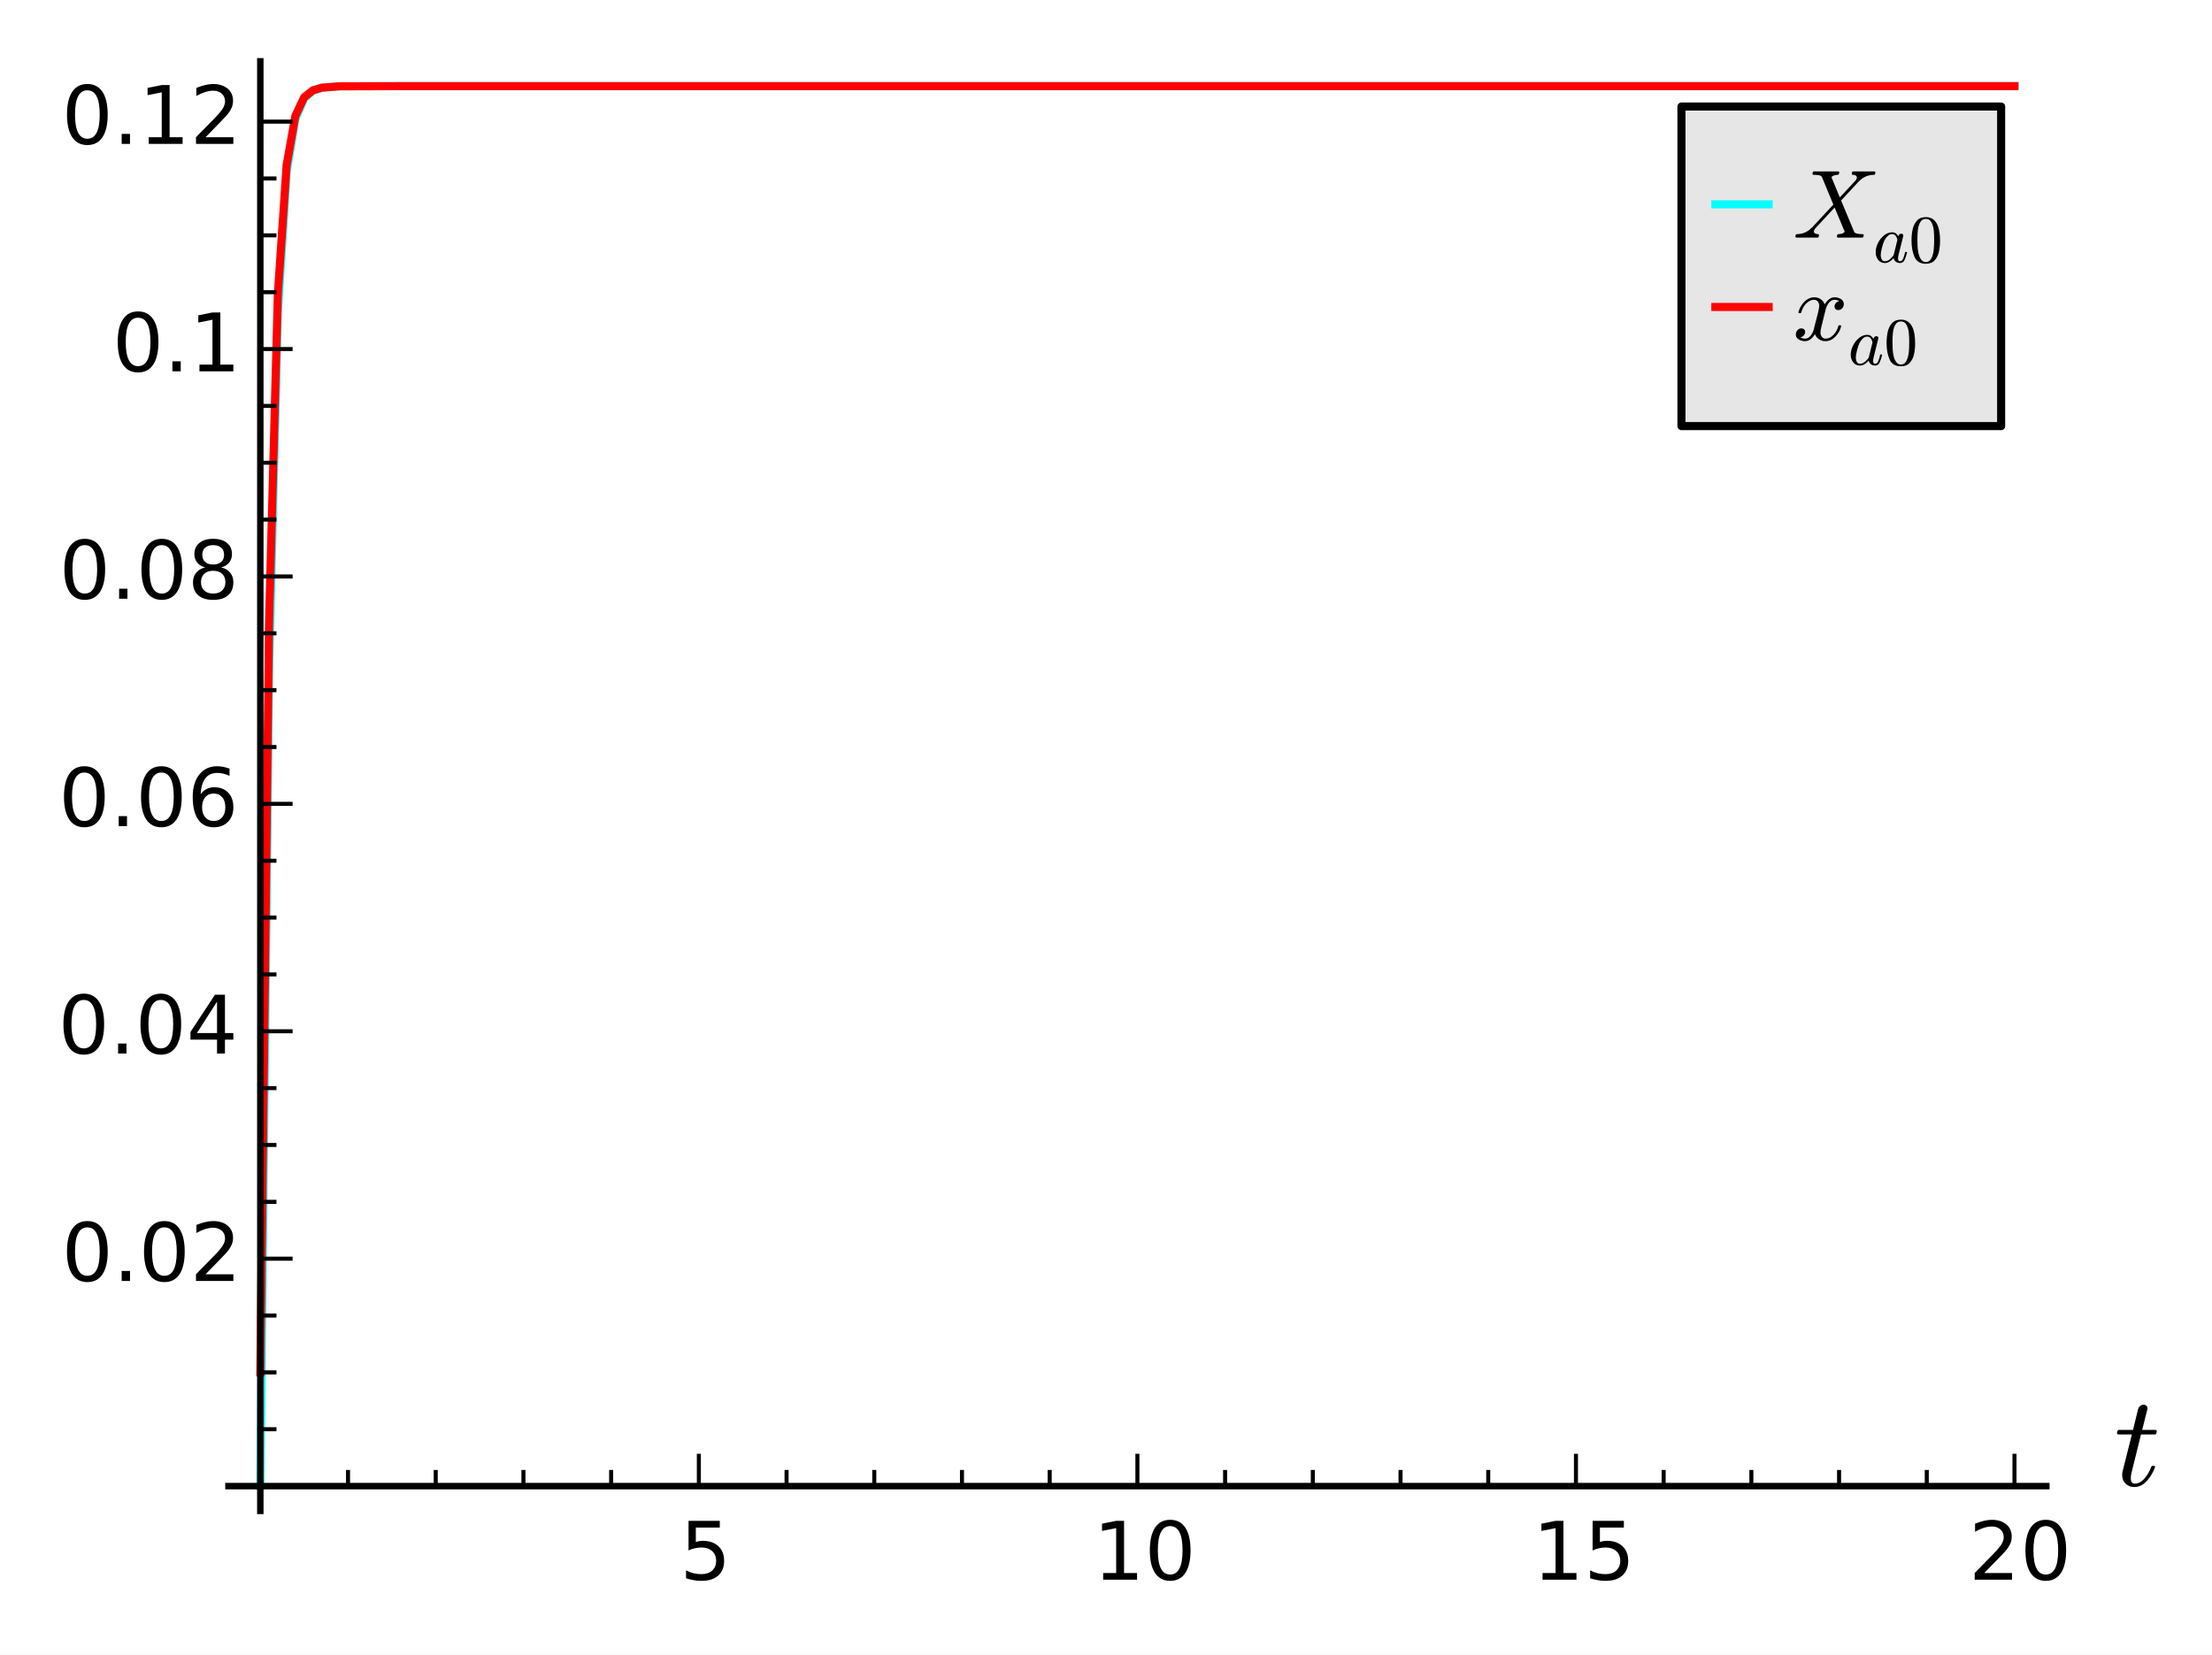
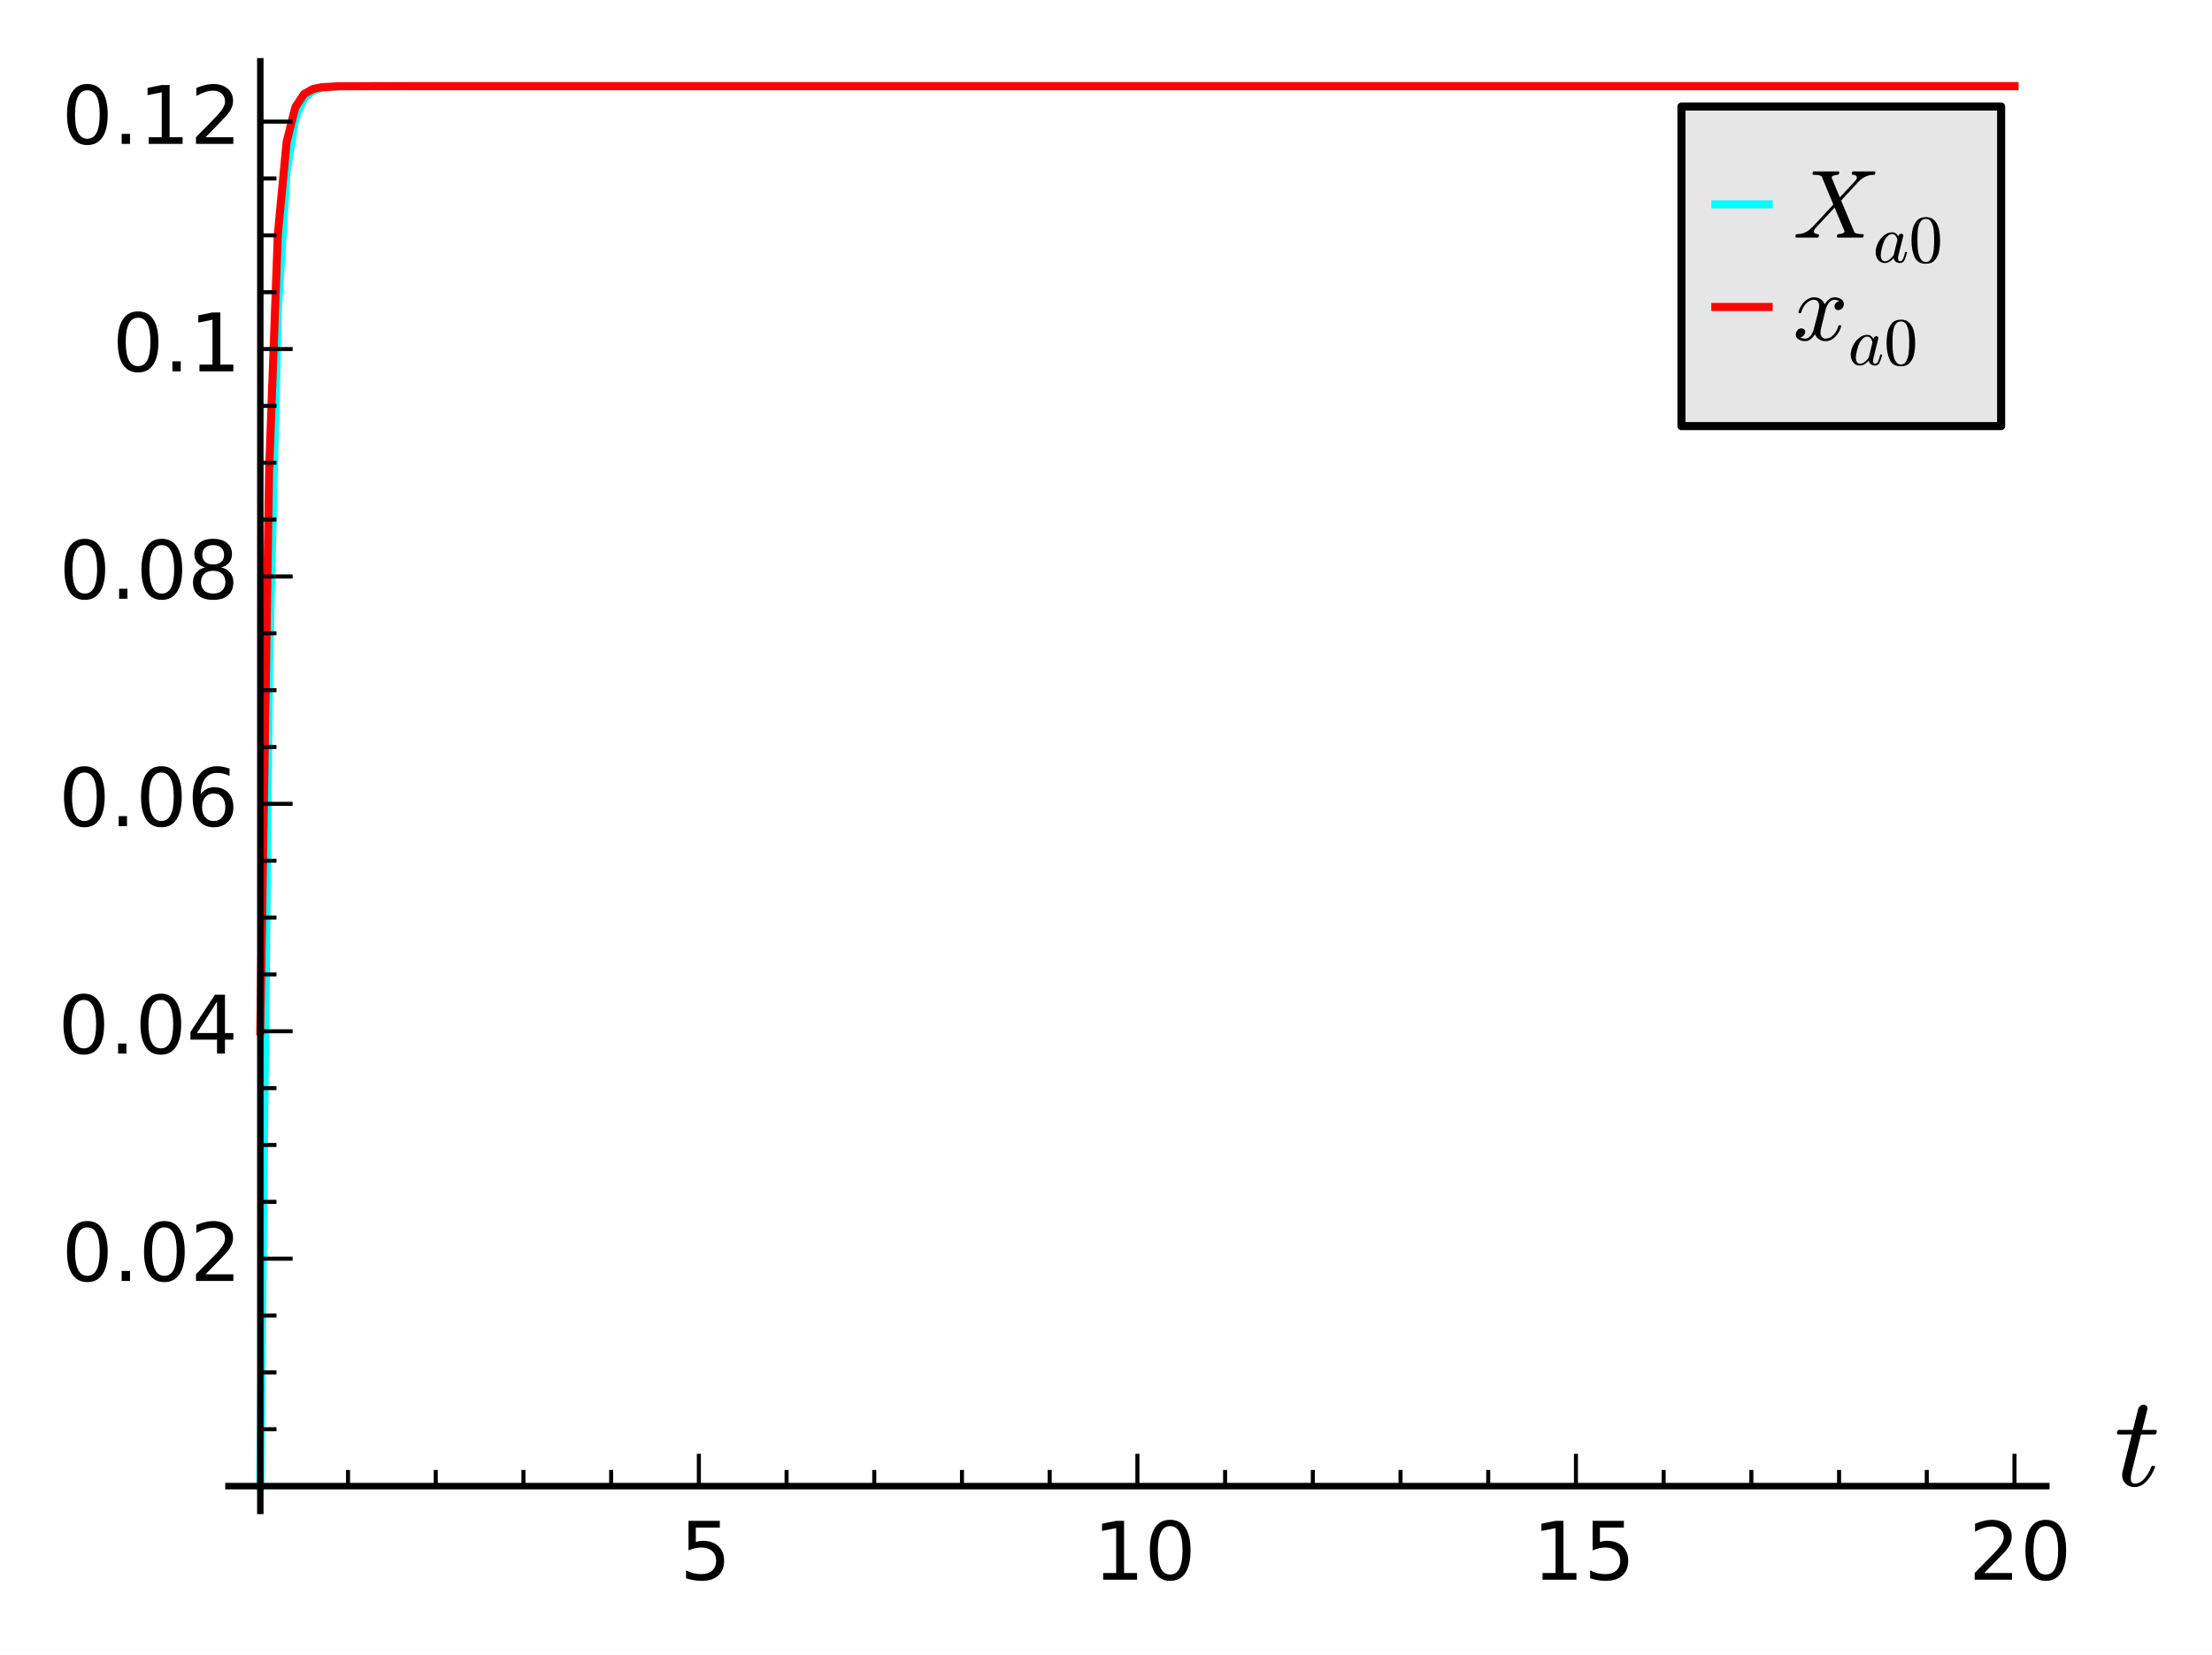
<svg xmlns="http://www.w3.org/2000/svg" xmlns:xlink="http://www.w3.org/1999/xlink" height="205pt" version="1.1" viewBox="0 0 274 205" width="274pt">
  <defs>
    <style type="text/css">
*{stroke-linecap:butt;stroke-linejoin:round;}
  </style>
  </defs>
  <g id="figure_1">
    <g id="patch_1">
      <path d=" M0 205.012 L275 205.012 L275 0 L0 0 z " style="fill:#ffffff;" />
    </g>
    <g id="axes_1">
      <g id="patch_2">
        <path d=" M27.899 187.603 L253.88 187.603 L253.88 7.2 L27.899 7.2 z " style="fill:#ffffff;" />
      </g>
      <g id="line2d_1">
-         <path clip-path="url(#p587863dc02)" d=" M32.245 184.134 L33.332 82.858 L34.418 38.788 L35.505 21.367 L36.591 14.705 L37.678 12.187 L38.764 11.24 L39.85 10.883 L42.023 10.7 L49.628 10.669 L249.534 10.669 L249.534 10.669" style="fill:none;stroke:#00ffff;stroke-linecap:square;" />
+         <path clip-path="url(#p587863dc02)" d=" M32.245 184.134 L33.332 81.934 L34.418 38.354 L35.505 21.215 L36.591 14.658 L37.678 12.174 L38.764 11.237 L39.85 10.883 L42.023 10.7 L49.628 10.669 L249.534 10.669 L249.534 10.669" style="fill:none;stroke:#00ffff;stroke-linecap:square;" />
      </g>
      <g id="line2d_2">
-         <path clip-path="url(#p587863dc02)" d=" M32.245 170.045 L33.332 76.897 L34.418 36.415 L35.505 20.443 L36.591 14.348 L37.678 12.05 L38.764 11.187 L39.85 10.863 L42.023 10.697 L50.715 10.669 L249.534 10.669 L249.534 10.669" style="fill:none;stroke:#ff0000;stroke-linecap:square;" />
+         <path clip-path="url(#p587863dc02)" d=" M32.245 127.779 L33.332 58.422 L34.418 29.042 L35.505 17.593 L36.591 13.259 L37.678 11.635 L38.764 11.029 L39.85 10.803 L42.023 10.688 L53.974 10.669 L249.534 10.669 L249.534 10.669" style="fill:none;stroke:#ff0000;stroke-linecap:square;" />
      </g>
      <g id="matplotlib.axis_1">
        <g id="xtick_1">
          <g id="line2d_3">
            <defs>
              <path d=" M0 0 L0 -4" id="m93b0483c22" style="stroke:#000000;stroke-width:0.5;" />
            </defs>
            <g>
              <use style="stroke:#000000;stroke-width:0.5;" x="32.245" xlink:href="#m93b0483c22" y="184.134" />
            </g>
          </g>
        </g>
        <g id="xtick_2">
          <g id="line2d_4">
            <g>
              <use style="stroke:#000000;stroke-width:0.5;" x="86.567" xlink:href="#m93b0483c22" y="184.134" />
            </g>
          </g>
          <g id="text_1">
            <defs>
              <path d=" M10.797 72.906 L49.516 72.906 L49.516 64.594 L19.828 64.594 L19.828 46.734 Q21.969 47.469 24.109 47.828 Q26.266 48.188 28.422 48.188 Q40.625 48.188 47.75 41.5 Q54.891 34.812 54.891 23.391 Q54.891 11.625 47.562 5.094 Q40.234 -1.422 26.906 -1.422 Q22.312 -1.422 17.547 -0.641 Q12.797 0.141 7.719 1.703 L7.719 11.625 Q12.109 9.234 16.797 8.062 Q21.484 6.891 26.703 6.891 Q35.156 6.891 40.078 11.328 Q45.016 15.766 45.016 23.391 Q45.016 31 40.078 35.438 Q35.156 39.891 26.703 39.891 Q22.75 39.891 18.812 39.016 Q14.891 38.141 10.797 36.281 z " id="BitstreamVeraSans-Roman-35" />
            </defs>
            <g transform="translate(84.20886 195.7322)scale(0.1 -0.1)">
              <use xlink:href="#BitstreamVeraSans-Roman-35" />
            </g>
          </g>
        </g>
        <g id="xtick_3">
          <g id="line2d_5">
            <g>
              <use style="stroke:#000000;stroke-width:0.5;" x="140.89" xlink:href="#m93b0483c22" y="184.134" />
            </g>
          </g>
          <g id="text_2">
            <defs>
              <path d=" M31.781 66.406 Q24.172 66.406 20.328 58.906 Q16.5 51.422 16.5 36.375 Q16.5 21.391 20.328 13.891 Q24.172 6.391 31.781 6.391 Q39.453 6.391 43.281 13.891 Q47.125 21.391 47.125 36.375 Q47.125 51.422 43.281 58.906 Q39.453 66.406 31.781 66.406 M31.781 74.219 Q44.047 74.219 50.516 64.516 Q56.984 54.828 56.984 36.375 Q56.984 17.969 50.516 8.266 Q44.047 -1.422 31.781 -1.422 Q19.531 -1.422 13.062 8.266 Q6.594 17.969 6.594 36.375 Q6.594 54.828 13.062 64.516 Q19.531 74.219 31.781 74.219" id="BitstreamVeraSans-Roman-30" />
              <path d=" M12.406 8.297 L28.516 8.297 L28.516 63.922 L10.984 60.406 L10.984 69.391 L28.422 72.906 L38.281 72.906 L38.281 8.297 L54.391 8.297 L54.391 0 L12.406 0 z " id="BitstreamVeraSans-Roman-31" />
            </defs>
            <g transform="translate(135.4084 195.7322)scale(0.1 -0.1)">
              <use xlink:href="#BitstreamVeraSans-Roman-31" />
              <use x="63.623" xlink:href="#BitstreamVeraSans-Roman-30" />
            </g>
          </g>
        </g>
        <g id="xtick_4">
          <g id="line2d_6">
            <g>
              <use style="stroke:#000000;stroke-width:0.5;" x="195.212" xlink:href="#m93b0483c22" y="184.134" />
            </g>
          </g>
          <g id="text_3">
            <g transform="translate(189.8352 195.7322)scale(0.1 -0.1)">
              <use xlink:href="#BitstreamVeraSans-Roman-31" />
              <use x="63.623" xlink:href="#BitstreamVeraSans-Roman-35" />
            </g>
          </g>
        </g>
        <g id="xtick_5">
          <g id="line2d_7">
            <g>
              <use style="stroke:#000000;stroke-width:0.5;" x="249.534" xlink:href="#m93b0483c22" y="184.134" />
            </g>
          </g>
          <g id="text_4">
            <defs>
              <path d=" M19.188 8.297 L53.609 8.297 L53.609 0 L7.328 0 L7.328 8.297 Q12.938 14.109 22.625 23.891 Q32.328 33.688 34.812 36.531 Q39.547 41.844 41.422 45.531 Q43.312 49.219 43.312 52.781 Q43.312 58.594 39.234 62.25 Q35.156 65.922 28.609 65.922 Q23.969 65.922 18.812 64.312 Q13.672 62.703 7.812 59.422 L7.812 69.391 Q13.766 71.781 18.938 73 Q24.125 74.219 28.422 74.219 Q39.75 74.219 46.484 68.547 Q53.219 62.891 53.219 53.422 Q53.219 48.922 51.531 44.891 Q49.859 40.875 45.406 35.406 Q44.188 33.984 37.641 27.219 Q31.109 20.453 19.188 8.297" id="BitstreamVeraSans-Roman-32" />
            </defs>
            <g transform="translate(243.8698 195.7322)scale(0.1 -0.1)">
              <use xlink:href="#BitstreamVeraSans-Roman-32" />
              <use x="63.623" xlink:href="#BitstreamVeraSans-Roman-30" />
            </g>
          </g>
        </g>
        <g id="xtick_6">
          <g id="line2d_8">
            <defs>
              <path d=" M0 0 L0 -2" id="m177f7580d0" style="stroke:#000000;stroke-width:0.5;" />
            </defs>
            <g>
              <use style="stroke:#000000;stroke-width:0.5;" x="43.11" xlink:href="#m177f7580d0" y="184.134" />
            </g>
          </g>
        </g>
        <g id="xtick_7">
          <g id="line2d_9">
            <g>
              <use style="stroke:#000000;stroke-width:0.5;" x="53.974" xlink:href="#m177f7580d0" y="184.134" />
            </g>
          </g>
        </g>
        <g id="xtick_8">
          <g id="line2d_10">
            <g>
              <use style="stroke:#000000;stroke-width:0.5;" x="64.839" xlink:href="#m177f7580d0" y="184.134" />
            </g>
          </g>
        </g>
        <g id="xtick_9">
          <g id="line2d_11">
            <g>
              <use style="stroke:#000000;stroke-width:0.5;" x="75.703" xlink:href="#m177f7580d0" y="184.134" />
            </g>
          </g>
        </g>
        <g id="xtick_10">
          <g id="line2d_12">
            <g>
              <use style="stroke:#000000;stroke-width:0.5;" x="97.432" xlink:href="#m177f7580d0" y="184.134" />
            </g>
          </g>
        </g>
        <g id="xtick_11">
          <g id="line2d_13">
            <g>
              <use style="stroke:#000000;stroke-width:0.5;" x="108.296" xlink:href="#m177f7580d0" y="184.134" />
            </g>
          </g>
        </g>
        <g id="xtick_12">
          <g id="line2d_14">
            <g>
              <use style="stroke:#000000;stroke-width:0.5;" x="119.161" xlink:href="#m177f7580d0" y="184.134" />
            </g>
          </g>
        </g>
        <g id="xtick_13">
          <g id="line2d_15">
            <g>
              <use style="stroke:#000000;stroke-width:0.5;" x="130.025" xlink:href="#m177f7580d0" y="184.134" />
            </g>
          </g>
        </g>
        <g id="xtick_14">
          <g id="line2d_16">
            <g>
              <use style="stroke:#000000;stroke-width:0.5;" x="151.754" xlink:href="#m177f7580d0" y="184.134" />
            </g>
          </g>
        </g>
        <g id="xtick_15">
          <g id="line2d_17">
            <g>
              <use style="stroke:#000000;stroke-width:0.5;" x="162.618" xlink:href="#m177f7580d0" y="184.134" />
            </g>
          </g>
        </g>
        <g id="xtick_16">
          <g id="line2d_18">
            <g>
              <use style="stroke:#000000;stroke-width:0.5;" x="173.483" xlink:href="#m177f7580d0" y="184.134" />
            </g>
          </g>
        </g>
        <g id="xtick_17">
          <g id="line2d_19">
            <g>
              <use style="stroke:#000000;stroke-width:0.5;" x="184.347" xlink:href="#m177f7580d0" y="184.134" />
            </g>
          </g>
        </g>
        <g id="xtick_18">
          <g id="line2d_20">
            <g>
              <use style="stroke:#000000;stroke-width:0.5;" x="206.076" xlink:href="#m177f7580d0" y="184.134" />
            </g>
          </g>
        </g>
        <g id="xtick_19">
          <g id="line2d_21">
            <g>
              <use style="stroke:#000000;stroke-width:0.5;" x="216.941" xlink:href="#m177f7580d0" y="184.134" />
            </g>
          </g>
        </g>
        <g id="xtick_20">
          <g id="line2d_22">
            <g>
              <use style="stroke:#000000;stroke-width:0.5;" x="227.805" xlink:href="#m177f7580d0" y="184.134" />
            </g>
          </g>
        </g>
        <g id="xtick_21">
          <g id="line2d_23">
            <g>
              <use style="stroke:#000000;stroke-width:0.5;" x="238.669" xlink:href="#m177f7580d0" y="184.134" />
            </g>
          </g>
        </g>
        <g id="text_5">
          <defs>
            <path d=" M6.203 8.109 Q6.203 9.578 6.5 10.891 L13.719 39.594 L3.219 39.594 Q2.203 39.594 2.203 40.922 Q2.594 43.109 3.516 43.109 L14.594 43.109 L18.609 59.422 Q19 60.75 20.172 61.672 Q21.344 62.594 22.797 62.594 Q24.078 62.594 24.922 61.828 Q25.781 61.078 25.781 59.812 Q25.781 59.516 25.75 59.344 Q25.734 59.188 25.688 58.984 L21.688 43.109 L31.984 43.109 Q33.016 43.109 33.016 41.797 Q32.953 41.547 32.812 40.953 Q32.672 40.375 32.422 39.984 Q32.172 39.594 31.688 39.594 L20.797 39.594 L13.625 10.688 Q12.891 7.859 12.891 5.812 Q12.891 1.516 15.828 1.516 Q20.219 1.516 23.609 5.641 Q27 9.766 28.812 14.703 Q29.203 15.281 29.594 15.281 L30.812 15.281 Q31.203 15.281 31.438 15.016 Q31.688 14.75 31.688 14.406 Q31.688 14.203 31.594 14.109 Q29.391 8.062 25.188 3.469 Q21 -1.125 15.578 -1.125 Q11.625 -1.125 8.906 1.453 Q6.203 4.047 6.203 8.109" id="Cmmi10-74" />
          </defs>
          <g transform="translate(261.8797 184.1338)scale(0.16 -0.16)">
            <use transform="translate(0.0 0.40625)" xlink:href="#Cmmi10-74" />
          </g>
        </g>
      </g>
      <g id="matplotlib.axis_2">
        <g id="ytick_1">
          <g id="line2d_24">
            <defs>
              <path d=" M0 0 L4 0" id="m728421d6d4" style="stroke:#000000;stroke-width:0.5;" />
            </defs>
            <g>
              <use style="stroke:#000000;stroke-width:0.5;" x="32.245" xlink:href="#m728421d6d4" y="184.134" />
            </g>
          </g>
        </g>
        <g id="ytick_2">
          <g id="line2d_25">
            <g>
              <use style="stroke:#000000;stroke-width:0.5;" x="32.245" xlink:href="#m728421d6d4" y="155.957" />
            </g>
          </g>
          <g id="text_6">
            <defs>
              <path d=" M10.688 12.406 L21 12.406 L21 0 L10.688 0 z " id="BitstreamVeraSans-Roman-2e" />
            </defs>
            <g transform="translate(7.640625 158.716)scale(0.1 -0.1)">
              <use xlink:href="#BitstreamVeraSans-Roman-30" />
              <use x="63.623" xlink:href="#BitstreamVeraSans-Roman-2e" />
              <use x="95.41" xlink:href="#BitstreamVeraSans-Roman-30" />
              <use x="159.033" xlink:href="#BitstreamVeraSans-Roman-32" />
            </g>
          </g>
        </g>
        <g id="ytick_3">
          <g id="line2d_26">
            <g>
              <use style="stroke:#000000;stroke-width:0.5;" x="32.245" xlink:href="#m728421d6d4" y="127.779" />
            </g>
          </g>
          <g id="text_7">
            <defs>
              <path d=" M37.797 64.312 L12.891 25.391 L37.797 25.391 z  M35.203 72.906 L47.609 72.906 L47.609 25.391 L58.016 25.391 L58.016 17.188 L47.609 17.188 L47.609 0 L37.797 0 L37.797 17.188 L4.891 17.188 L4.891 26.703 z " id="BitstreamVeraSans-Roman-34" />
            </defs>
            <g transform="translate(7.2 130.5388)scale(0.1 -0.1)">
              <use xlink:href="#BitstreamVeraSans-Roman-30" />
              <use x="63.623" xlink:href="#BitstreamVeraSans-Roman-2e" />
              <use x="95.41" xlink:href="#BitstreamVeraSans-Roman-30" />
              <use x="159.033" xlink:href="#BitstreamVeraSans-Roman-34" />
            </g>
          </g>
        </g>
        <g id="ytick_4">
          <g id="line2d_27">
            <g>
              <use style="stroke:#000000;stroke-width:0.5;" x="32.245" xlink:href="#m728421d6d4" y="99.602" />
            </g>
          </g>
          <g id="text_8">
            <defs>
              <path d=" M33.016 40.375 Q26.375 40.375 22.484 35.828 Q18.609 31.297 18.609 23.391 Q18.609 15.531 22.484 10.953 Q26.375 6.391 33.016 6.391 Q39.656 6.391 43.531 10.953 Q47.406 15.531 47.406 23.391 Q47.406 31.297 43.531 35.828 Q39.656 40.375 33.016 40.375 M52.594 71.297 L52.594 62.312 Q48.875 64.062 45.094 64.984 Q41.312 65.922 37.594 65.922 Q27.828 65.922 22.672 59.328 Q17.531 52.734 16.797 39.406 Q19.672 43.656 24.016 45.922 Q28.375 48.188 33.594 48.188 Q44.578 48.188 50.953 41.516 Q57.328 34.859 57.328 23.391 Q57.328 12.156 50.688 5.359 Q44.047 -1.422 33.016 -1.422 Q20.359 -1.422 13.672 8.266 Q6.984 17.969 6.984 36.375 Q6.984 53.656 15.188 63.938 Q23.391 74.219 37.203 74.219 Q40.922 74.219 44.703 73.484 Q48.484 72.75 52.594 71.297" id="BitstreamVeraSans-Roman-36" />
            </defs>
            <g transform="translate(7.26875 102.3616)scale(0.1 -0.1)">
              <use xlink:href="#BitstreamVeraSans-Roman-30" />
              <use x="63.623" xlink:href="#BitstreamVeraSans-Roman-2e" />
              <use x="95.41" xlink:href="#BitstreamVeraSans-Roman-30" />
              <use x="159.033" xlink:href="#BitstreamVeraSans-Roman-36" />
            </g>
          </g>
        </g>
        <g id="ytick_5">
          <g id="line2d_28">
            <g>
              <use style="stroke:#000000;stroke-width:0.5;" x="32.245" xlink:href="#m728421d6d4" y="71.425" />
            </g>
          </g>
          <g id="text_9">
            <defs>
              <path d=" M31.781 34.625 Q24.75 34.625 20.719 30.859 Q16.703 27.094 16.703 20.516 Q16.703 13.922 20.719 10.156 Q24.75 6.391 31.781 6.391 Q38.812 6.391 42.859 10.172 Q46.922 13.969 46.922 20.516 Q46.922 27.094 42.891 30.859 Q38.875 34.625 31.781 34.625 M21.922 38.812 Q15.578 40.375 12.031 44.719 Q8.5 49.078 8.5 55.328 Q8.5 64.062 14.719 69.141 Q20.953 74.219 31.781 74.219 Q42.672 74.219 48.875 69.141 Q55.078 64.062 55.078 55.328 Q55.078 49.078 51.531 44.719 Q48 40.375 41.703 38.812 Q48.828 37.156 52.797 32.312 Q56.781 27.484 56.781 20.516 Q56.781 9.906 50.312 4.234 Q43.844 -1.422 31.781 -1.422 Q19.734 -1.422 13.25 4.234 Q6.781 9.906 6.781 20.516 Q6.781 27.484 10.781 32.312 Q14.797 37.156 21.922 38.812 M18.312 54.391 Q18.312 48.734 21.844 45.562 Q25.391 42.391 31.781 42.391 Q38.141 42.391 41.719 45.562 Q45.312 48.734 45.312 54.391 Q45.312 60.062 41.719 63.234 Q38.141 66.406 31.781 66.406 Q25.391 66.406 21.844 63.234 Q18.312 60.062 18.312 54.391" id="BitstreamVeraSans-Roman-38" />
            </defs>
            <g transform="translate(7.323437 74.18439)scale(0.1 -0.1)">
              <use xlink:href="#BitstreamVeraSans-Roman-30" />
              <use x="63.623" xlink:href="#BitstreamVeraSans-Roman-2e" />
              <use x="95.41" xlink:href="#BitstreamVeraSans-Roman-30" />
              <use x="159.033" xlink:href="#BitstreamVeraSans-Roman-38" />
            </g>
          </g>
        </g>
        <g id="ytick_6">
          <g id="line2d_29">
            <g>
              <use style="stroke:#000000;stroke-width:0.5;" x="32.245" xlink:href="#m728421d6d4" y="43.248" />
            </g>
          </g>
          <g id="text_10">
            <g transform="translate(13.925 46.0072)scale(0.1 -0.1)">
              <use xlink:href="#BitstreamVeraSans-Roman-30" />
              <use x="63.623" xlink:href="#BitstreamVeraSans-Roman-2e" />
              <use x="95.41" xlink:href="#BitstreamVeraSans-Roman-31" />
            </g>
          </g>
        </g>
        <g id="ytick_7">
          <g id="line2d_30">
            <g>
              <use style="stroke:#000000;stroke-width:0.5;" x="32.245" xlink:href="#m728421d6d4" y="15.071" />
            </g>
          </g>
          <g id="text_11">
            <g transform="translate(7.640625 17.83001)scale(0.1 -0.1)">
              <use xlink:href="#BitstreamVeraSans-Roman-30" />
              <use x="63.623" xlink:href="#BitstreamVeraSans-Roman-2e" />
              <use x="95.41" xlink:href="#BitstreamVeraSans-Roman-31" />
              <use x="159.033" xlink:href="#BitstreamVeraSans-Roman-32" />
            </g>
          </g>
        </g>
        <g id="ytick_8">
          <g id="line2d_31">
            <defs>
              <path d=" M0 0 L2 0" id="mf0c55a9a47" style="stroke:#000000;stroke-width:0.5;" />
            </defs>
            <g>
              <use style="stroke:#000000;stroke-width:0.5;" x="32.245" xlink:href="#mf0c55a9a47" y="177.089" />
            </g>
          </g>
        </g>
        <g id="ytick_9">
          <g id="line2d_32">
            <g>
              <use style="stroke:#000000;stroke-width:0.5;" x="32.245" xlink:href="#mf0c55a9a47" y="170.045" />
            </g>
          </g>
        </g>
        <g id="ytick_10">
          <g id="line2d_33">
            <g>
              <use style="stroke:#000000;stroke-width:0.5;" x="32.245" xlink:href="#mf0c55a9a47" y="163.001" />
            </g>
          </g>
        </g>
        <g id="ytick_11">
          <g id="line2d_34">
            <g>
              <use style="stroke:#000000;stroke-width:0.5;" x="32.245" xlink:href="#mf0c55a9a47" y="148.912" />
            </g>
          </g>
        </g>
        <g id="ytick_12">
          <g id="line2d_35">
            <g>
              <use style="stroke:#000000;stroke-width:0.5;" x="32.245" xlink:href="#mf0c55a9a47" y="141.868" />
            </g>
          </g>
        </g>
        <g id="ytick_13">
          <g id="line2d_36">
            <g>
              <use style="stroke:#000000;stroke-width:0.5;" x="32.245" xlink:href="#mf0c55a9a47" y="134.824" />
            </g>
          </g>
        </g>
        <g id="ytick_14">
          <g id="line2d_37">
            <g>
              <use style="stroke:#000000;stroke-width:0.5;" x="32.245" xlink:href="#mf0c55a9a47" y="120.735" />
            </g>
          </g>
        </g>
        <g id="ytick_15">
          <g id="line2d_38">
            <g>
              <use style="stroke:#000000;stroke-width:0.5;" x="32.245" xlink:href="#mf0c55a9a47" y="113.691" />
            </g>
          </g>
        </g>
        <g id="ytick_16">
          <g id="line2d_39">
            <g>
              <use style="stroke:#000000;stroke-width:0.5;" x="32.245" xlink:href="#mf0c55a9a47" y="106.647" />
            </g>
          </g>
        </g>
        <g id="ytick_17">
          <g id="line2d_40">
            <g>
              <use style="stroke:#000000;stroke-width:0.5;" x="32.245" xlink:href="#mf0c55a9a47" y="92.558" />
            </g>
          </g>
        </g>
        <g id="ytick_18">
          <g id="line2d_41">
            <g>
              <use style="stroke:#000000;stroke-width:0.5;" x="32.245" xlink:href="#mf0c55a9a47" y="85.514" />
            </g>
          </g>
        </g>
        <g id="ytick_19">
          <g id="line2d_42">
            <g>
              <use style="stroke:#000000;stroke-width:0.5;" x="32.245" xlink:href="#mf0c55a9a47" y="78.469" />
            </g>
          </g>
        </g>
        <g id="ytick_20">
          <g id="line2d_43">
            <g>
              <use style="stroke:#000000;stroke-width:0.5;" x="32.245" xlink:href="#mf0c55a9a47" y="64.381" />
            </g>
          </g>
        </g>
        <g id="ytick_21">
          <g id="line2d_44">
            <g>
              <use style="stroke:#000000;stroke-width:0.5;" x="32.245" xlink:href="#mf0c55a9a47" y="57.336" />
            </g>
          </g>
        </g>
        <g id="ytick_22">
          <g id="line2d_45">
            <g>
              <use style="stroke:#000000;stroke-width:0.5;" x="32.245" xlink:href="#mf0c55a9a47" y="50.292" />
            </g>
          </g>
        </g>
        <g id="ytick_23">
          <g id="line2d_46">
            <g>
              <use style="stroke:#000000;stroke-width:0.5;" x="32.245" xlink:href="#mf0c55a9a47" y="36.204" />
            </g>
          </g>
        </g>
        <g id="ytick_24">
          <g id="line2d_47">
            <g>
              <use style="stroke:#000000;stroke-width:0.5;" x="32.245" xlink:href="#mf0c55a9a47" y="29.159" />
            </g>
          </g>
        </g>
        <g id="ytick_25">
          <g id="line2d_48">
            <g>
              <use style="stroke:#000000;stroke-width:0.5;" x="32.245" xlink:href="#mf0c55a9a47" y="22.115" />
            </g>
          </g>
        </g>
      </g>
      <g id="patch_3">
        <path d=" M27.899 184.134 L253.88 184.134" style="fill:none;stroke:#000000;stroke-width:0.8;" />
      </g>
      <g id="patch_4">
        <path d=" M32.245 187.603 L32.245 7.2" style="fill:none;stroke:#000000;stroke-width:0.8;" />
      </g>
      <g id="legend_1">
        <g id="patch_5">
          <path d=" M208.28 52.796 L247.88 52.796 L247.88 13.2 L208.28 13.2 L208.28 52.796 z " style="fill:#e6e6e6;stroke:#000000;" />
        </g>
        <g id="line2d_49">
          <path d=" M219.08 25.318 L212.48 25.318" style="fill:none;stroke:#00ffff;stroke-linecap:square;" />
        </g>
        <g id="line2d_50" />
        <g id="text_12">
          <defs>
            <path d=" M3.609 0 Q2.594 0 2.594 1.312 Q2.641 1.562 2.812 2.188 Q2.984 2.828 3.25 3.172 Q3.516 3.516 4 3.516 Q13.094 3.516 19.578 10.297 Q19.672 10.406 19.797 10.453 Q19.922 10.5 19.922 10.5 L41.797 34.078 L29.891 62.797 Q28.859 64.109 26.562 64.453 Q24.266 64.797 21.188 64.797 Q20.219 64.797 20.219 66.109 Q20.562 67.391 20.75 67.844 Q20.953 68.312 21.922 68.312 L46.922 68.312 Q47.906 68.312 47.906 67 Q47.859 66.75 47.688 66.109 Q47.516 65.484 47.234 65.141 Q46.969 64.797 46.484 64.797 Q44.625 64.797 42.641 64.188 Q40.672 63.578 39.891 62.203 L48.484 41.5 L64.891 59.078 Q65.047 59.422 65.578 60.281 Q66.109 61.141 66.109 61.922 Q66.109 63.375 64.844 64.078 Q63.578 64.797 61.812 64.797 Q60.797 64.797 60.797 66.109 Q61.141 67.391 61.328 67.844 Q61.531 68.312 62.5 68.312 L84.188 68.312 Q84.719 68.312 84.953 67.922 Q85.203 67.531 85.203 67 Q85.156 66.75 85 66.156 Q84.859 65.578 84.609 65.188 Q84.375 64.797 83.891 64.797 Q79.25 64.797 75.359 63.109 Q71.484 61.422 68.219 58.016 Q68.172 57.953 68.094 57.922 Q68.016 57.906 67.922 57.812 L49.812 38.281 L63.484 5.516 Q65.094 3.516 72.219 3.516 Q73.188 3.516 73.188 2.203 Q72.859 0.875 72.625 0.438 Q72.406 0 71.484 0 L46.484 0 Q45.516 0 45.516 1.312 Q45.562 1.562 45.703 2.172 Q45.844 2.781 46.109 3.141 Q46.391 3.516 46.781 3.516 Q48.734 3.516 50.734 4.125 Q52.734 4.734 53.516 6.109 L43.109 31 L22.906 9.188 Q22.75 8.844 22.219 8 Q21.688 7.172 21.688 6.391 Q21.688 4.938 23.047 4.219 Q24.422 3.516 25.984 3.516 Q27 3.516 27 2.203 Q26.656 0.781 26.453 0.391 Q26.266 0 25.297 0 z " id="Cmmi10-58" />
            <path d=" M17.391 -1.125 Q11.078 -1.125 7.438 3.641 Q3.812 8.406 3.812 14.891 Q3.812 21.297 7.125 28.172 Q10.453 35.062 16.094 39.625 Q21.734 44.188 28.219 44.188 Q31.203 44.188 33.547 42.578 Q35.891 40.969 37.203 38.188 Q38.328 42.188 41.609 42.188 Q42.875 42.188 43.719 41.422 Q44.578 40.672 44.578 39.406 Q44.578 39.109 44.547 38.953 Q44.531 38.812 44.484 38.625 L37.5 10.688 Q36.812 7.719 36.812 5.812 Q36.812 1.516 39.703 1.516 Q42.828 1.516 44.453 5.484 Q46.094 9.469 47.219 14.703 Q47.406 15.281 48 15.281 L49.219 15.281 Q49.609 15.281 49.844 14.938 Q50.094 14.594 50.094 14.312 Q48.344 7.328 46.266 3.094 Q44.188 -1.125 39.5 -1.125 Q36.141 -1.125 33.547 0.844 Q30.953 2.828 30.328 6.109 Q23.875 -1.125 17.391 -1.125 M17.484 1.516 Q21.094 1.516 24.484 4.219 Q27.875 6.938 30.328 10.594 Q30.422 10.688 30.422 10.891 L35.797 32.625 L35.891 32.906 Q35.297 36.469 33.312 39.031 Q31.344 41.609 27.984 41.609 Q24.609 41.609 21.703 38.844 Q18.797 36.078 16.797 32.328 Q14.844 28.328 13.062 21.344 Q11.281 14.359 11.281 10.5 Q11.281 7.031 12.766 4.266 Q14.266 1.516 17.484 1.516" id="Cmmi10-61" />
            <path d=" M25 -2.203 Q12.75 -2.203 8.328 7.875 Q3.906 17.969 3.906 31.891 Q3.906 40.578 5.484 48.234 Q7.078 55.906 11.781 61.25 Q16.5 66.609 25 66.609 Q31.594 66.609 35.781 63.375 Q39.984 60.156 42.188 55.047 Q44.391 49.953 45.188 44.109 Q46 38.281 46 31.891 Q46 23.297 44.406 15.797 Q42.828 8.297 38.188 3.047 Q33.547 -2.203 25 -2.203 M25 0.391 Q30.562 0.391 33.297 6.094 Q36.031 11.812 36.672 18.75 Q37.312 25.688 37.312 33.5 Q37.312 41.016 36.672 47.359 Q36.031 53.719 33.312 58.859 Q30.609 64.016 25 64.016 Q19.344 64.016 16.609 58.828 Q13.875 53.656 13.234 47.328 Q12.594 41.016 12.594 33.5 Q12.594 27.938 12.859 23 Q13.141 18.062 14.312 12.812 Q15.484 7.562 18.094 3.969 Q20.703 0.391 25 0.391" id="Cmr10-30" />
          </defs>
          <g transform="translate(222.0797 29.51813)scale(0.12 -0.12)">
            <use transform="translate(0.0 0.6875)" xlink:href="#Cmmi10-58" />
            <use transform="translate(82.8125 -24.82187)scale(0.7)" xlink:href="#Cmmi10-61" />
            <use transform="translate(119.7607 -24.82187)scale(0.7)" xlink:href="#Cmr10-30" />
          </g>
        </g>
        <g id="line2d_51">
          <path d=" M219.08 38.036 L212.48 38.036" style="fill:none;stroke:#ff0000;stroke-linecap:square;" />
        </g>
        <g id="line2d_52" />
        <g id="text_13">
          <defs>
            <path d=" M7.812 2.875 Q9.578 1.516 12.797 1.516 Q15.922 1.516 18.312 4.516 Q20.703 7.516 21.578 11.078 L26.125 28.812 Q27.203 33.641 27.203 35.406 Q27.203 37.891 25.812 39.75 Q24.422 41.609 21.922 41.609 Q18.75 41.609 15.969 39.625 Q13.188 37.641 11.281 34.594 Q9.375 31.547 8.594 28.422 Q8.406 27.781 7.812 27.781 L6.594 27.781 Q5.812 27.781 5.812 28.719 L5.812 29 Q6.781 32.719 9.125 36.25 Q11.469 39.797 14.859 41.984 Q18.266 44.188 22.125 44.188 Q25.781 44.188 28.734 42.234 Q31.688 40.281 32.906 36.922 Q34.625 39.984 37.281 42.078 Q39.938 44.188 43.109 44.188 Q45.266 44.188 47.5 43.422 Q49.75 42.672 51.172 41.109 Q52.594 39.547 52.594 37.203 Q52.594 34.672 50.953 32.828 Q49.312 31 46.781 31 Q45.172 31 44.094 32.031 Q43.016 33.062 43.016 34.625 Q43.016 36.719 44.453 38.297 Q45.906 39.891 47.906 40.188 Q46.094 41.609 42.922 41.609 Q39.703 41.609 37.328 38.625 Q34.969 35.641 33.984 31.984 L29.594 14.312 Q28.516 10.297 28.516 7.719 Q28.516 5.172 29.953 3.344 Q31.391 1.516 33.797 1.516 Q38.484 1.516 42.156 5.641 Q45.844 9.766 47.016 14.703 Q47.219 15.281 47.797 15.281 L49.031 15.281 Q49.422 15.281 49.656 15.016 Q49.906 14.75 49.906 14.406 Q49.906 14.312 49.812 14.109 Q48.391 8.156 43.844 3.516 Q39.312 -1.125 33.594 -1.125 Q29.938 -1.125 26.984 0.844 Q24.031 2.828 22.797 6.203 Q21.234 3.266 18.469 1.062 Q15.719 -1.125 12.594 -1.125 Q10.453 -1.125 8.172 -0.359 Q5.906 0.391 4.484 1.953 Q3.078 3.516 3.078 5.906 Q3.078 8.25 4.703 10.172 Q6.344 12.109 8.797 12.109 Q10.453 12.109 11.578 11.109 Q12.703 10.109 12.703 8.5 Q12.703 6.391 11.297 4.828 Q9.906 3.266 7.812 2.875" id="Cmmi10-78" />
          </defs>
          <g transform="translate(222.0797 42.23625)scale(0.12 -0.12)">
            <use transform="translate(0.0 0.8125)" xlink:href="#Cmmi10-78" />
            <use transform="translate(57.08008 -24.69687)scale(0.7)" xlink:href="#Cmmi10-61" />
            <use transform="translate(94.02832 -24.69687)scale(0.7)" xlink:href="#Cmr10-30" />
          </g>
        </g>
      </g>
    </g>
  </g>
  <defs>
    <clipPath id="p587863dc02">
      <rect height="180.403" width="225.98" x="27.9" y="7.2" />
    </clipPath>
  </defs>
</svg>
